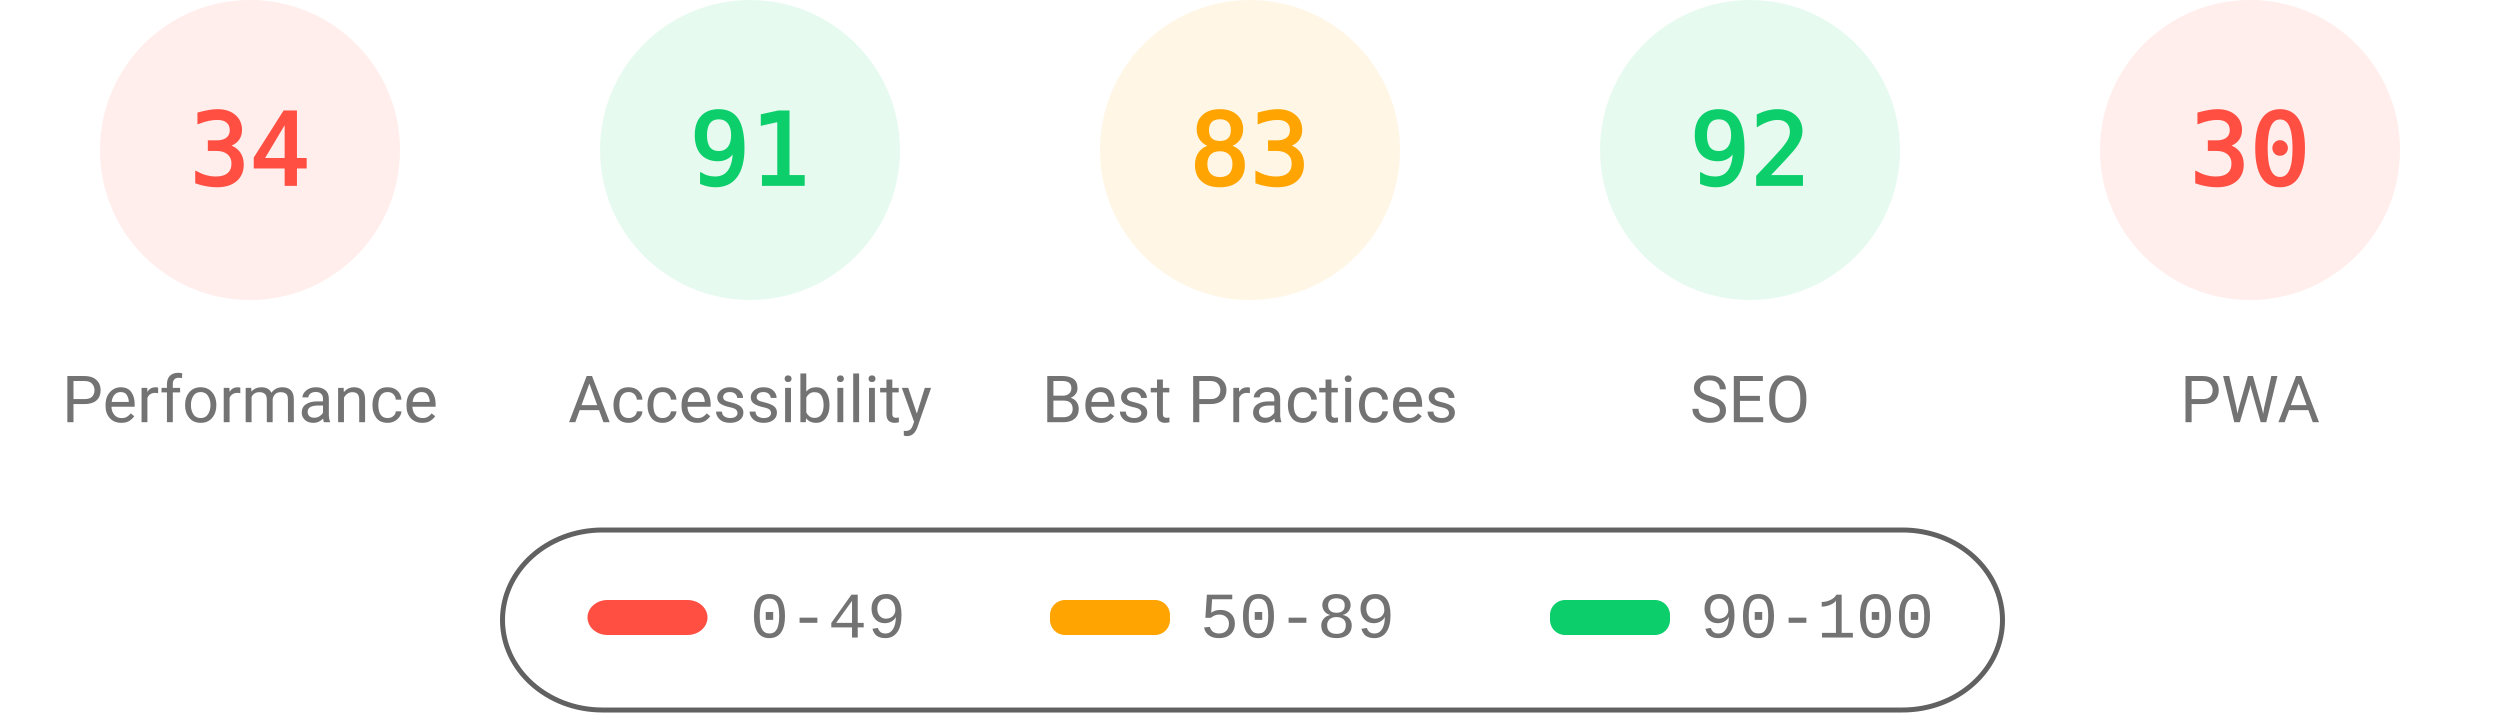
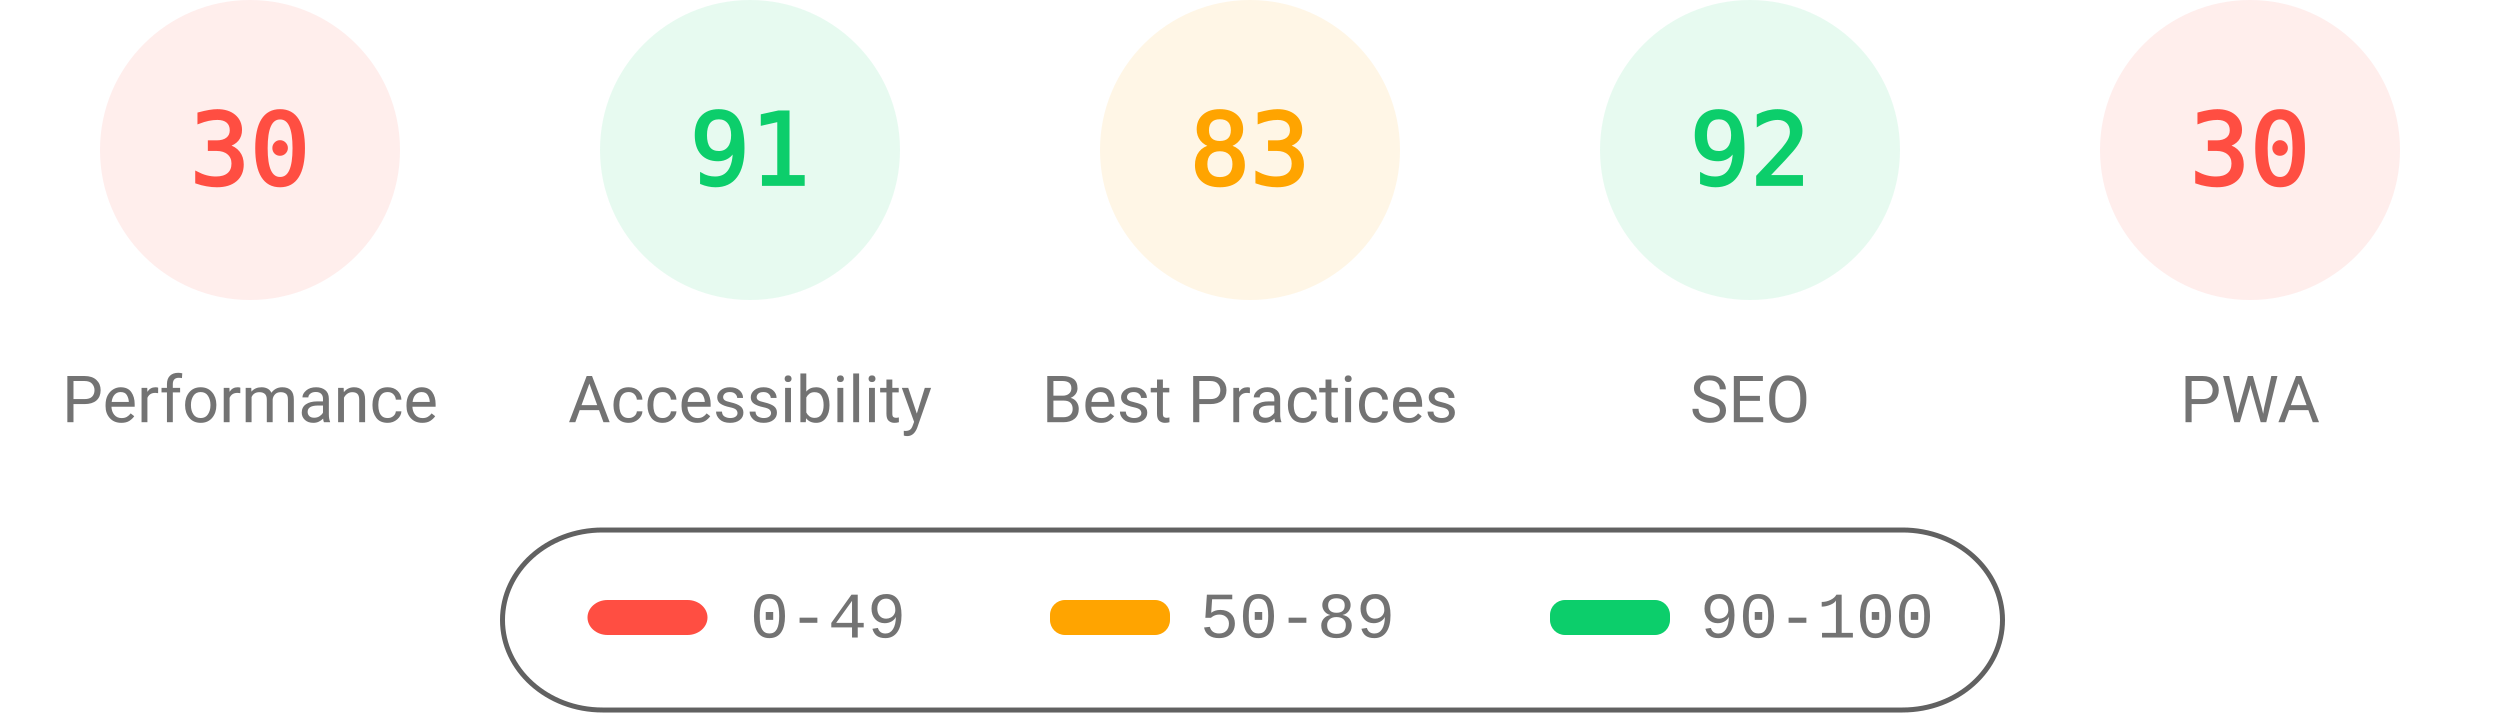
<svg xmlns="http://www.w3.org/2000/svg" fill="none" width="1000" height="285">
  <style>.gauge-base{opacity:.1}.gauge-arc{fill:none;animation-delay:250ms;stroke-linecap:round;transform:rotate(-90deg);transform-origin:100px 60px;animation:load-gauge 1s ease forwards}.guage-text{font-size:40px;font-family:monospace;text-align:center}.guage-red{color:#ff4e42;fill:#ff4e42;stroke:#ff4e42}.guage-orange{color:#ffa400;fill:#ffa400;stroke:#ffa400}.guage-green{color:#0cce6b;fill:#0cce6b;stroke:#0cce6b}.guage-undefined{color:#5c5c5c;fill:#5c5c5c;stroke:#5c5c5c}.guage-title{color:#737373;fill:#737373;stroke:none;font-size:26px;line-height:26px;font-family:Roboto,Halvetica,Arial,sans-serif}@keyframes load-gauge{from{stroke-dasharray:0 352.858}}</style>
  <svg class="guage-div guage-perf guage-red" viewBox="0 0 200 200" width="200" height="200">
    <circle class="gauge-base" r="56" cx="100" cy="60" stroke-width="8" />
-     <circle class="gauge-arc guage-arc-1" r="56" cx="100" cy="60" stroke-width="8" style="stroke-dasharray:119.632,351.858" />
-     <text class="guage-text" x="100" y="60" alignment-baseline="central" dominant-baseline="central" text-anchor="middle">34</text>
+     <circle class="gauge-arc guage-arc-1" r="56" cx="100" cy="60" stroke-width="8" style="stroke-dasharray:105.557,351.858" />
+     <text class="guage-text" x="100" y="60" alignment-baseline="central" dominant-baseline="central" text-anchor="middle">30</text>
    <text class="guage-title" x="100" y="160" alignment-baseline="central" dominant-baseline="central" text-anchor="middle">Performance</text>
  </svg>
  <svg class="guage-div guage-acc guage-green" viewBox="0 0 200 200" width="200" height="200" x="200">
    <circle class="gauge-base" r="56" cx="100" cy="60" stroke-width="8" />
    <circle class="gauge-arc guage-arc-2" r="56" cx="100" cy="60" stroke-width="8" style="stroke-dasharray:320.191,351.858" />
    <text class="guage-text" x="100" y="60" alignment-baseline="central" dominant-baseline="central" text-anchor="middle">91</text>
    <text class="guage-title" x="100" y="160" alignment-baseline="central" dominant-baseline="central" text-anchor="middle">Accessibility</text>
  </svg>
  <svg class="guage-div guage-best guage-orange" viewBox="0 0 200 200" width="200" height="200" x="400">
    <circle class="gauge-base" r="56" cx="100" cy="60" stroke-width="8" />
    <circle class="gauge-arc guage-arc-3" r="56" cx="100" cy="60" stroke-width="8" style="stroke-dasharray:292.042,351.858" />
    <text class="guage-text" x="100" y="60" alignment-baseline="central" dominant-baseline="central" text-anchor="middle">83</text>
    <text class="guage-title" x="100" y="160" alignment-baseline="central" dominant-baseline="central" text-anchor="middle">Best Practices</text>
  </svg>
  <svg class="guage-div guage-seo guage-green" viewBox="0 0 200 200" width="200" height="200" x="600">
    <circle class="gauge-base" r="56" cx="100" cy="60" stroke-width="8" />
    <circle class="gauge-arc guage-arc-4" r="56" cx="100" cy="60" stroke-width="8" style="stroke-dasharray:323.709,351.858" />
    <text class="guage-text" x="100" y="60" alignment-baseline="central" dominant-baseline="central" text-anchor="middle">92</text>
    <text class="guage-title" x="100" y="160" alignment-baseline="central" dominant-baseline="central" text-anchor="middle">SEO</text>
  </svg>
  <svg class="guage-div guage-pwa guage-red" viewBox="0 0 200 200" width="200" height="200" x="800">
    <circle class="gauge-base" r="56" cx="100" cy="60" stroke-width="8" />
    <circle class="gauge-arc guage-arc-4" r="56" cx="100" cy="60" stroke-width="8" style="stroke-dasharray:105.557,351.858" />
    <text class="guage-text" x="100" y="60" alignment-baseline="central" dominant-baseline="central" text-anchor="middle">30</text>
    <text class="guage-title" x="100" y="160" alignment-baseline="central" dominant-baseline="central" text-anchor="middle">PWA</text>
  </svg>
  <svg width="604" height="76" x="200" y="210">
    <path fill="none" id="canvas_background" d="M-1-1h604v80H-1z" />
    <rect fill-opacity="0" stroke="#616161" stroke-width="2" rx="40" id="svg_2" height="72" width="600" y="2" x="1" fill="#000" />
    <rect stroke="#000" rx="8" id="svg_3" height="14" width="48" y="30" x="35" stroke-opacity="null" stroke-width="0" fill="#ff4e42" />
    <rect stroke="#000" rx="6" id="svg_4" height="14" width="48" y="30" x="220" stroke-opacity="null" stroke-width="0" fill="#ffa400" />
    <rect stroke="#000" rx="6" id="svg_5" height="14" width="48" y="30" x="420" stroke-opacity="null" stroke-width="0" fill="#0cce6b" />
    <text xml:space="preserve" text-anchor="start" font-family="'Courier New', Courier, monospace" font-size="26" id="svg_6" y="45" x="100" stroke-opacity="null" stroke-width="0" stroke="#000" fill="#737373">0-49</text>
    <text xml:space="preserve" text-anchor="start" font-family="'Courier New', Courier, monospace" font-size="26" id="svg_7" y="45" x="280" stroke-opacity="null" stroke-width="0" stroke="#000" fill="#737373">50-89</text>
    <text xml:space="preserve" text-anchor="start" font-family="'Courier New', Courier, monospace" font-size="26" id="svg_8" y="45" x="480" stroke-opacity="null" stroke-width="0" stroke="#000" fill="#737373">90-100</text>
  </svg>
</svg>
